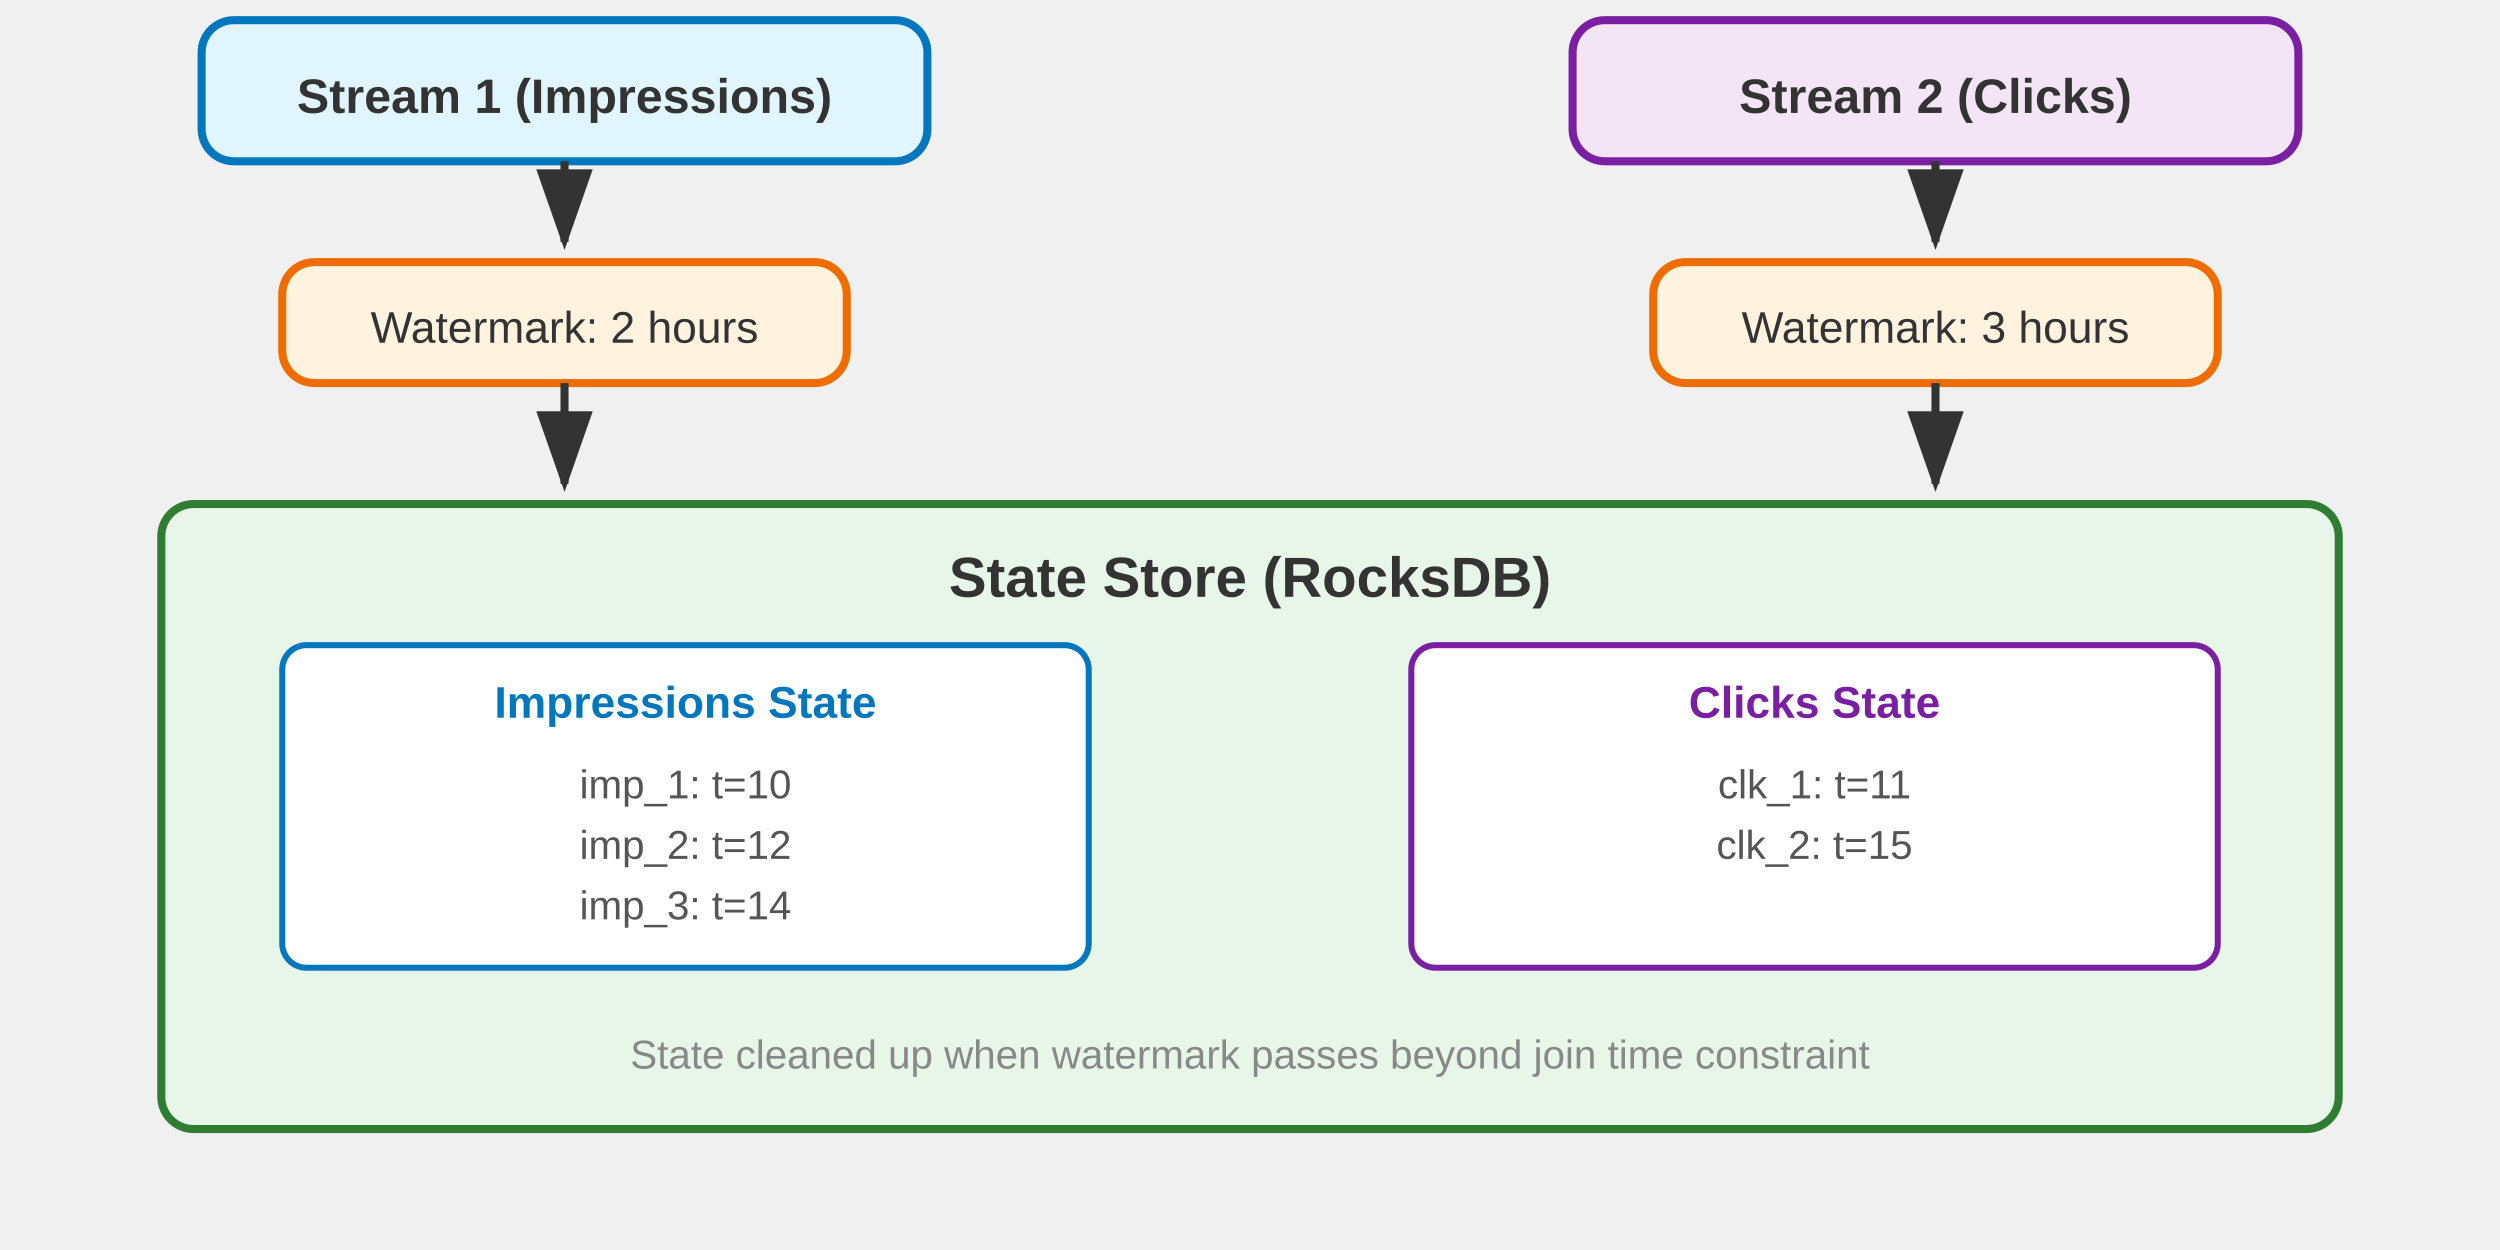
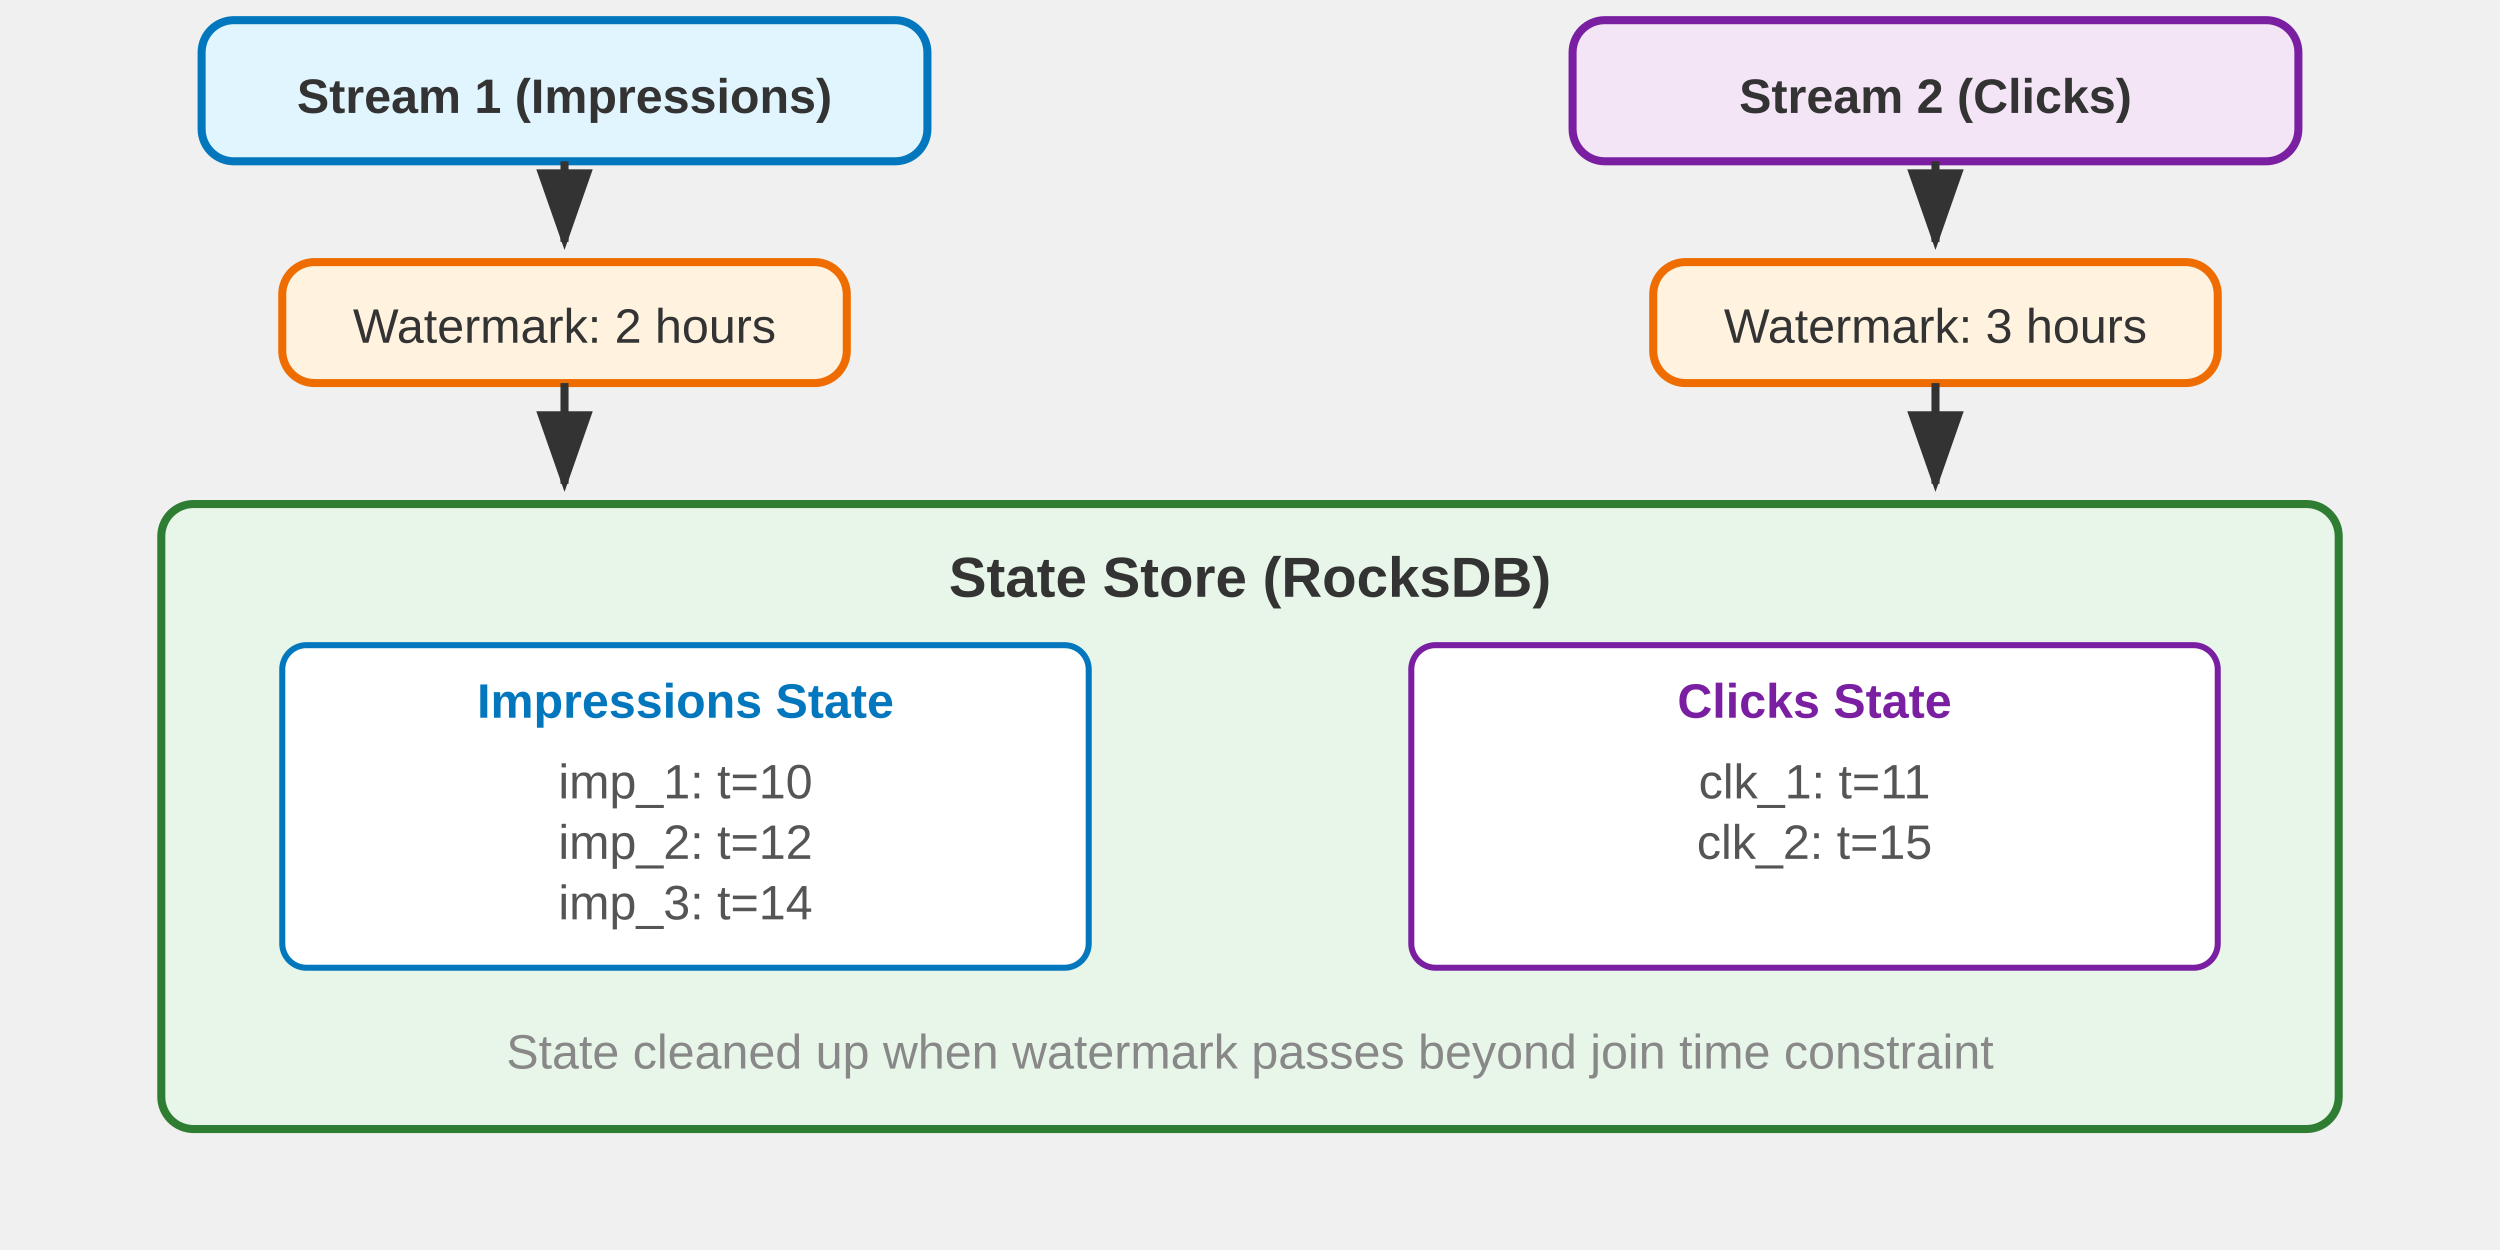
<svg xmlns="http://www.w3.org/2000/svg" viewBox="0 0 620 310">
  <defs>
    <marker id="arrow-ssj" markerWidth="10" markerHeight="7" refX="9" refY="3.5" orient="auto">
      <polygon points="0 0, 10 3.5, 0 7" fill="#333" />
    </marker>
  </defs>
  <rect x="50" y="5" width="180" height="35" rx="8" fill="#e1f5fe" stroke="#0277bd" stroke-width="2" />
  <text x="140" y="28" text-anchor="middle" font-family="Arial, sans-serif" font-size="12" font-weight="bold" fill="#333">Stream 1 (Impressions)</text>
  <line x1="140" y1="40" x2="140" y2="60" stroke="#333" stroke-width="2" marker-end="url(#arrow-ssj)" />
  <rect x="70" y="65" width="140" height="30" rx="8" fill="#fff3e0" stroke="#ef6c00" stroke-width="2" />
-   <text x="140" y="85" text-anchor="middle" font-family="Arial, sans-serif" font-size="11" fill="#333">Watermark: 2 hours</text>
+   <text x="140" y="85" text-anchor="middle" font-family="Arial, sans-serif" font-size="12" fill="#333">Watermark: 2 hours</text>
  <line x1="140" y1="95" x2="140" y2="120" stroke="#333" stroke-width="2" marker-end="url(#arrow-ssj)" />
  <rect x="390" y="5" width="180" height="35" rx="8" fill="#f3e5f5" stroke="#7b1fa2" stroke-width="2" />
  <text x="480" y="28" text-anchor="middle" font-family="Arial, sans-serif" font-size="12" font-weight="bold" fill="#333">Stream 2 (Clicks)</text>
  <line x1="480" y1="40" x2="480" y2="60" stroke="#333" stroke-width="2" marker-end="url(#arrow-ssj)" />
  <rect x="410" y="65" width="140" height="30" rx="8" fill="#fff3e0" stroke="#ef6c00" stroke-width="2" />
-   <text x="480" y="85" text-anchor="middle" font-family="Arial, sans-serif" font-size="11" fill="#333">Watermark: 3 hours</text>
+   <text x="480" y="85" text-anchor="middle" font-family="Arial, sans-serif" font-size="12" fill="#333">Watermark: 3 hours</text>
  <line x1="480" y1="95" x2="480" y2="120" stroke="#333" stroke-width="2" marker-end="url(#arrow-ssj)" />
  <rect x="40" y="125" width="540" height="155" rx="8" fill="#e8f5e9" stroke="#2e7d32" stroke-width="2" />
  <text x="310" y="148" text-anchor="middle" font-family="Arial, sans-serif" font-size="14" font-weight="bold" fill="#333">State Store (RocksDB)</text>
  <rect x="70" y="160" width="200" height="80" rx="6" fill="#fff" stroke="#0277bd" stroke-width="1.5" />
-   <text x="170" y="178" text-anchor="middle" font-family="Arial, sans-serif" font-size="11" font-weight="bold" fill="#0277bd">Impressions State</text>
-   <text x="170" y="198" text-anchor="middle" font-family="Arial, sans-serif" font-size="10" fill="#555">imp_1: t=10</text>
-   <text x="170" y="213" text-anchor="middle" font-family="Arial, sans-serif" font-size="10" fill="#555">imp_2: t=12</text>
-   <text x="170" y="228" text-anchor="middle" font-family="Arial, sans-serif" font-size="10" fill="#555">imp_3: t=14</text>
+   <text x="170" y="178" text-anchor="middle" font-family="Arial, sans-serif" font-size="12" font-weight="bold" fill="#0277bd">Impressions State</text>
+   <text x="170" y="198" text-anchor="middle" font-family="Arial, sans-serif" font-size="12" fill="#555">imp_1: t=10</text>
+   <text x="170" y="213" text-anchor="middle" font-family="Arial, sans-serif" font-size="12" fill="#555">imp_2: t=12</text>
+   <text x="170" y="228" text-anchor="middle" font-family="Arial, sans-serif" font-size="12" fill="#555">imp_3: t=14</text>
  <rect x="350" y="160" width="200" height="80" rx="6" fill="#fff" stroke="#7b1fa2" stroke-width="1.5" />
-   <text x="450" y="178" text-anchor="middle" font-family="Arial, sans-serif" font-size="11" font-weight="bold" fill="#7b1fa2">Clicks State</text>
-   <text x="450" y="198" text-anchor="middle" font-family="Arial, sans-serif" font-size="10" fill="#555">clk_1: t=11</text>
-   <text x="450" y="213" text-anchor="middle" font-family="Arial, sans-serif" font-size="10" fill="#555">clk_2: t=15</text>
-   <text x="310" y="265" text-anchor="middle" font-family="Arial, sans-serif" font-size="10" fill="#888">State cleaned up when watermark passes beyond join time constraint</text>
+   <text x="450" y="178" text-anchor="middle" font-family="Arial, sans-serif" font-size="12" font-weight="bold" fill="#7b1fa2">Clicks State</text>
+   <text x="450" y="198" text-anchor="middle" font-family="Arial, sans-serif" font-size="12" fill="#555">clk_1: t=11</text>
+   <text x="450" y="213" text-anchor="middle" font-family="Arial, sans-serif" font-size="12" fill="#555">clk_2: t=15</text>
+   <text x="310" y="265" text-anchor="middle" font-family="Arial, sans-serif" font-size="12" fill="#888">State cleaned up when watermark passes beyond join time constraint</text>
</svg>
